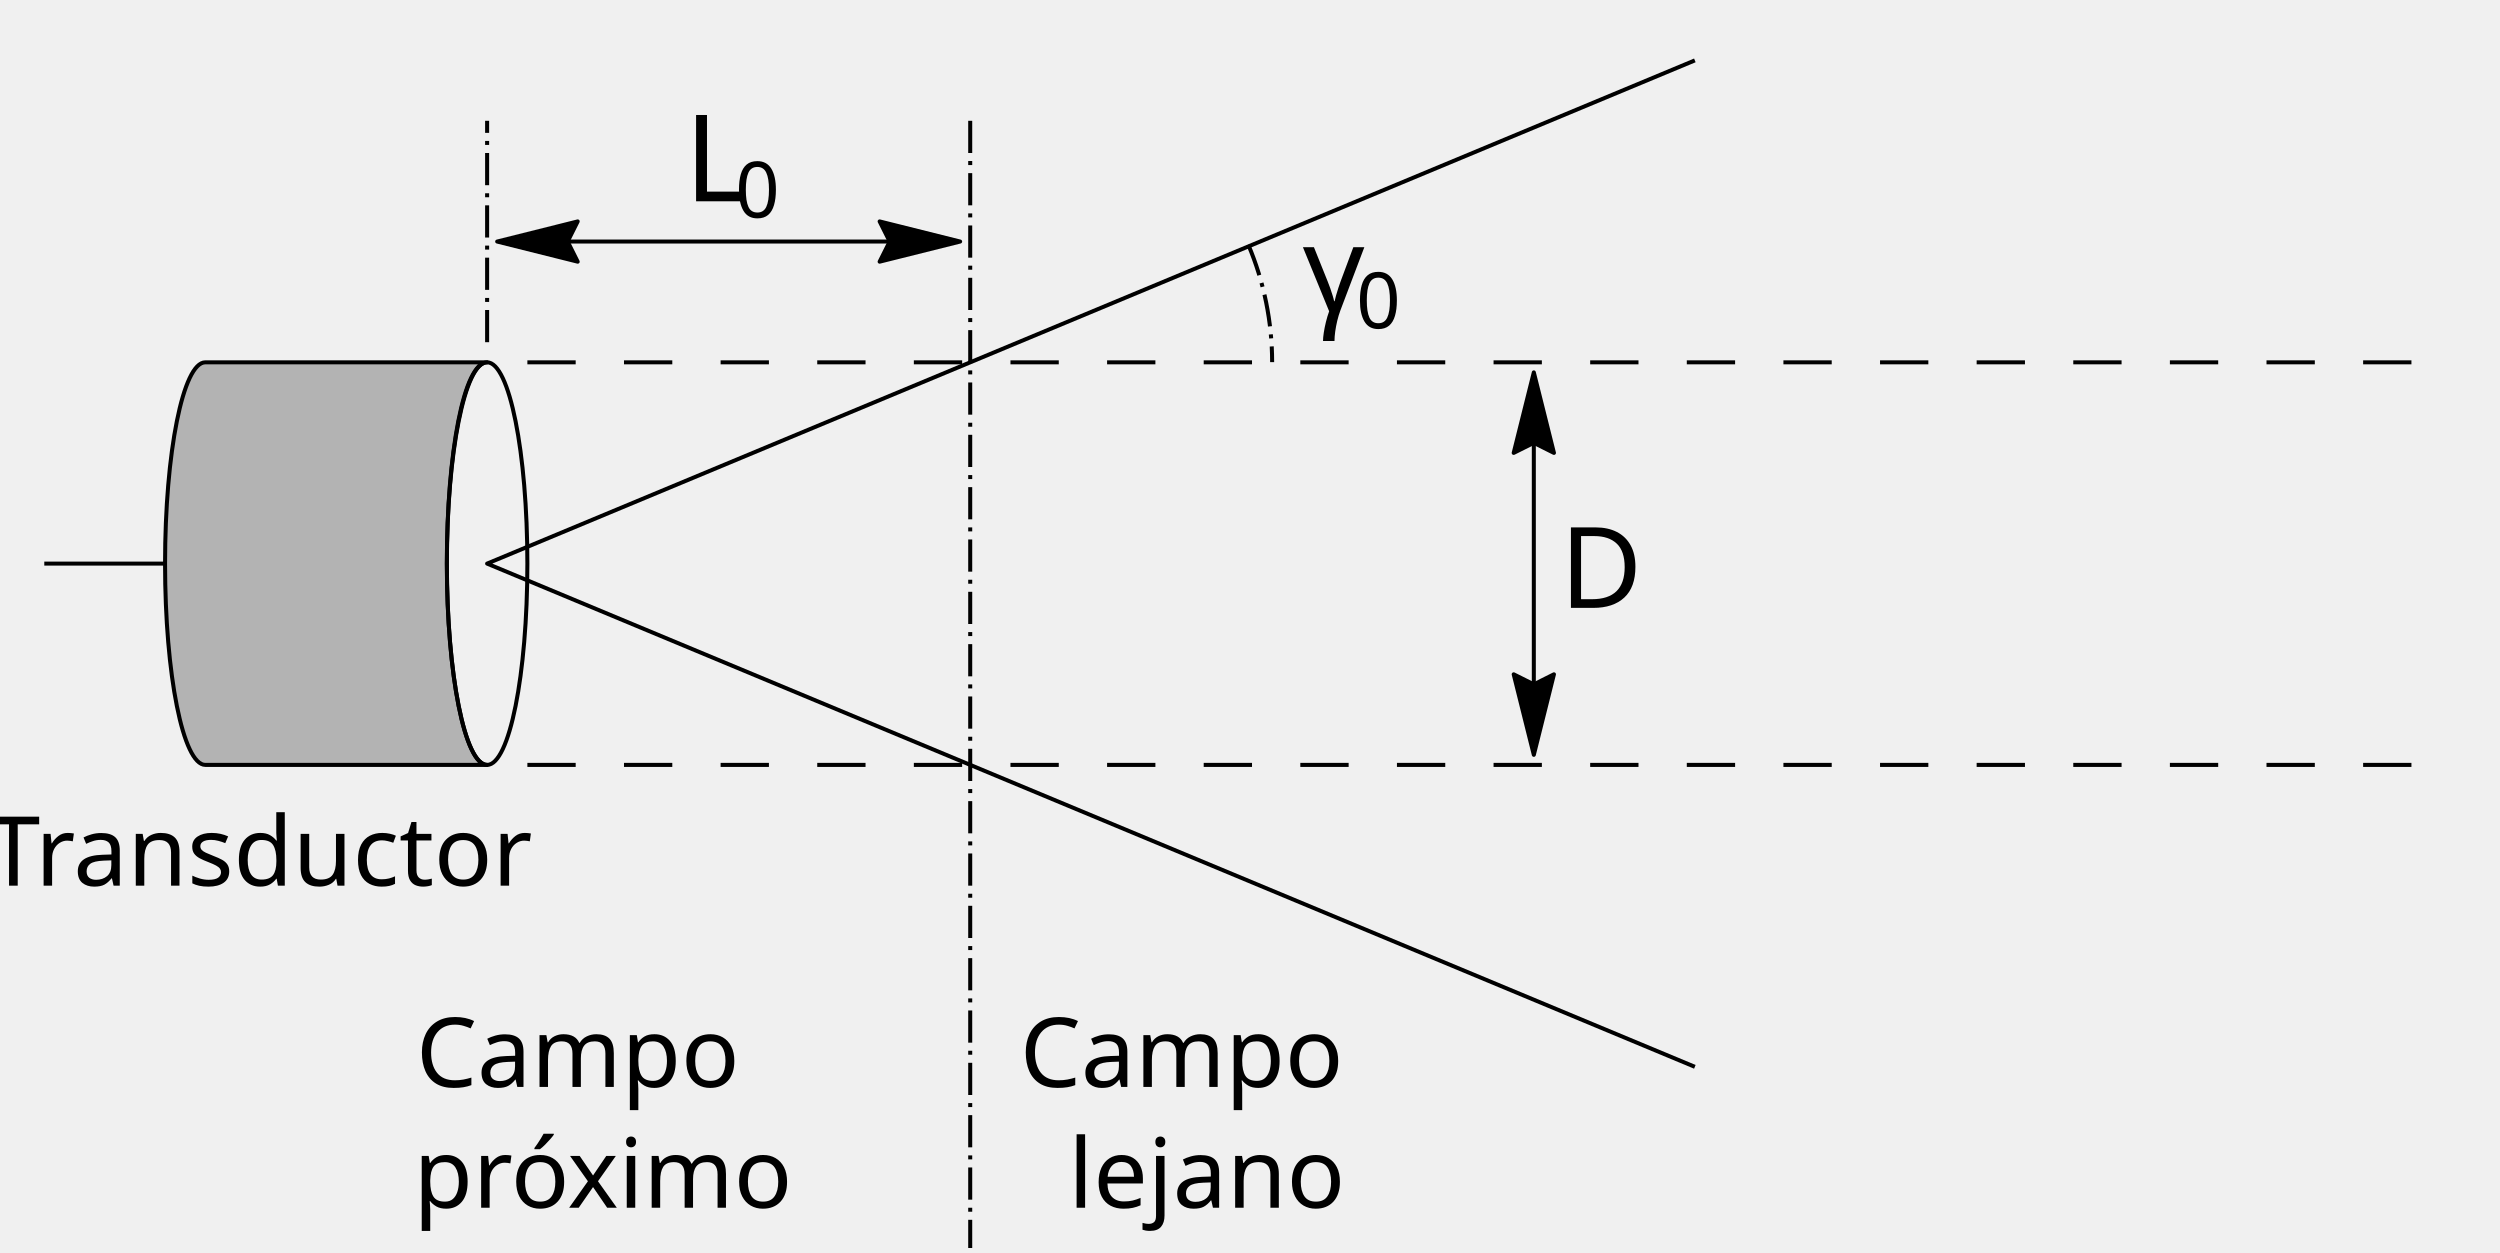
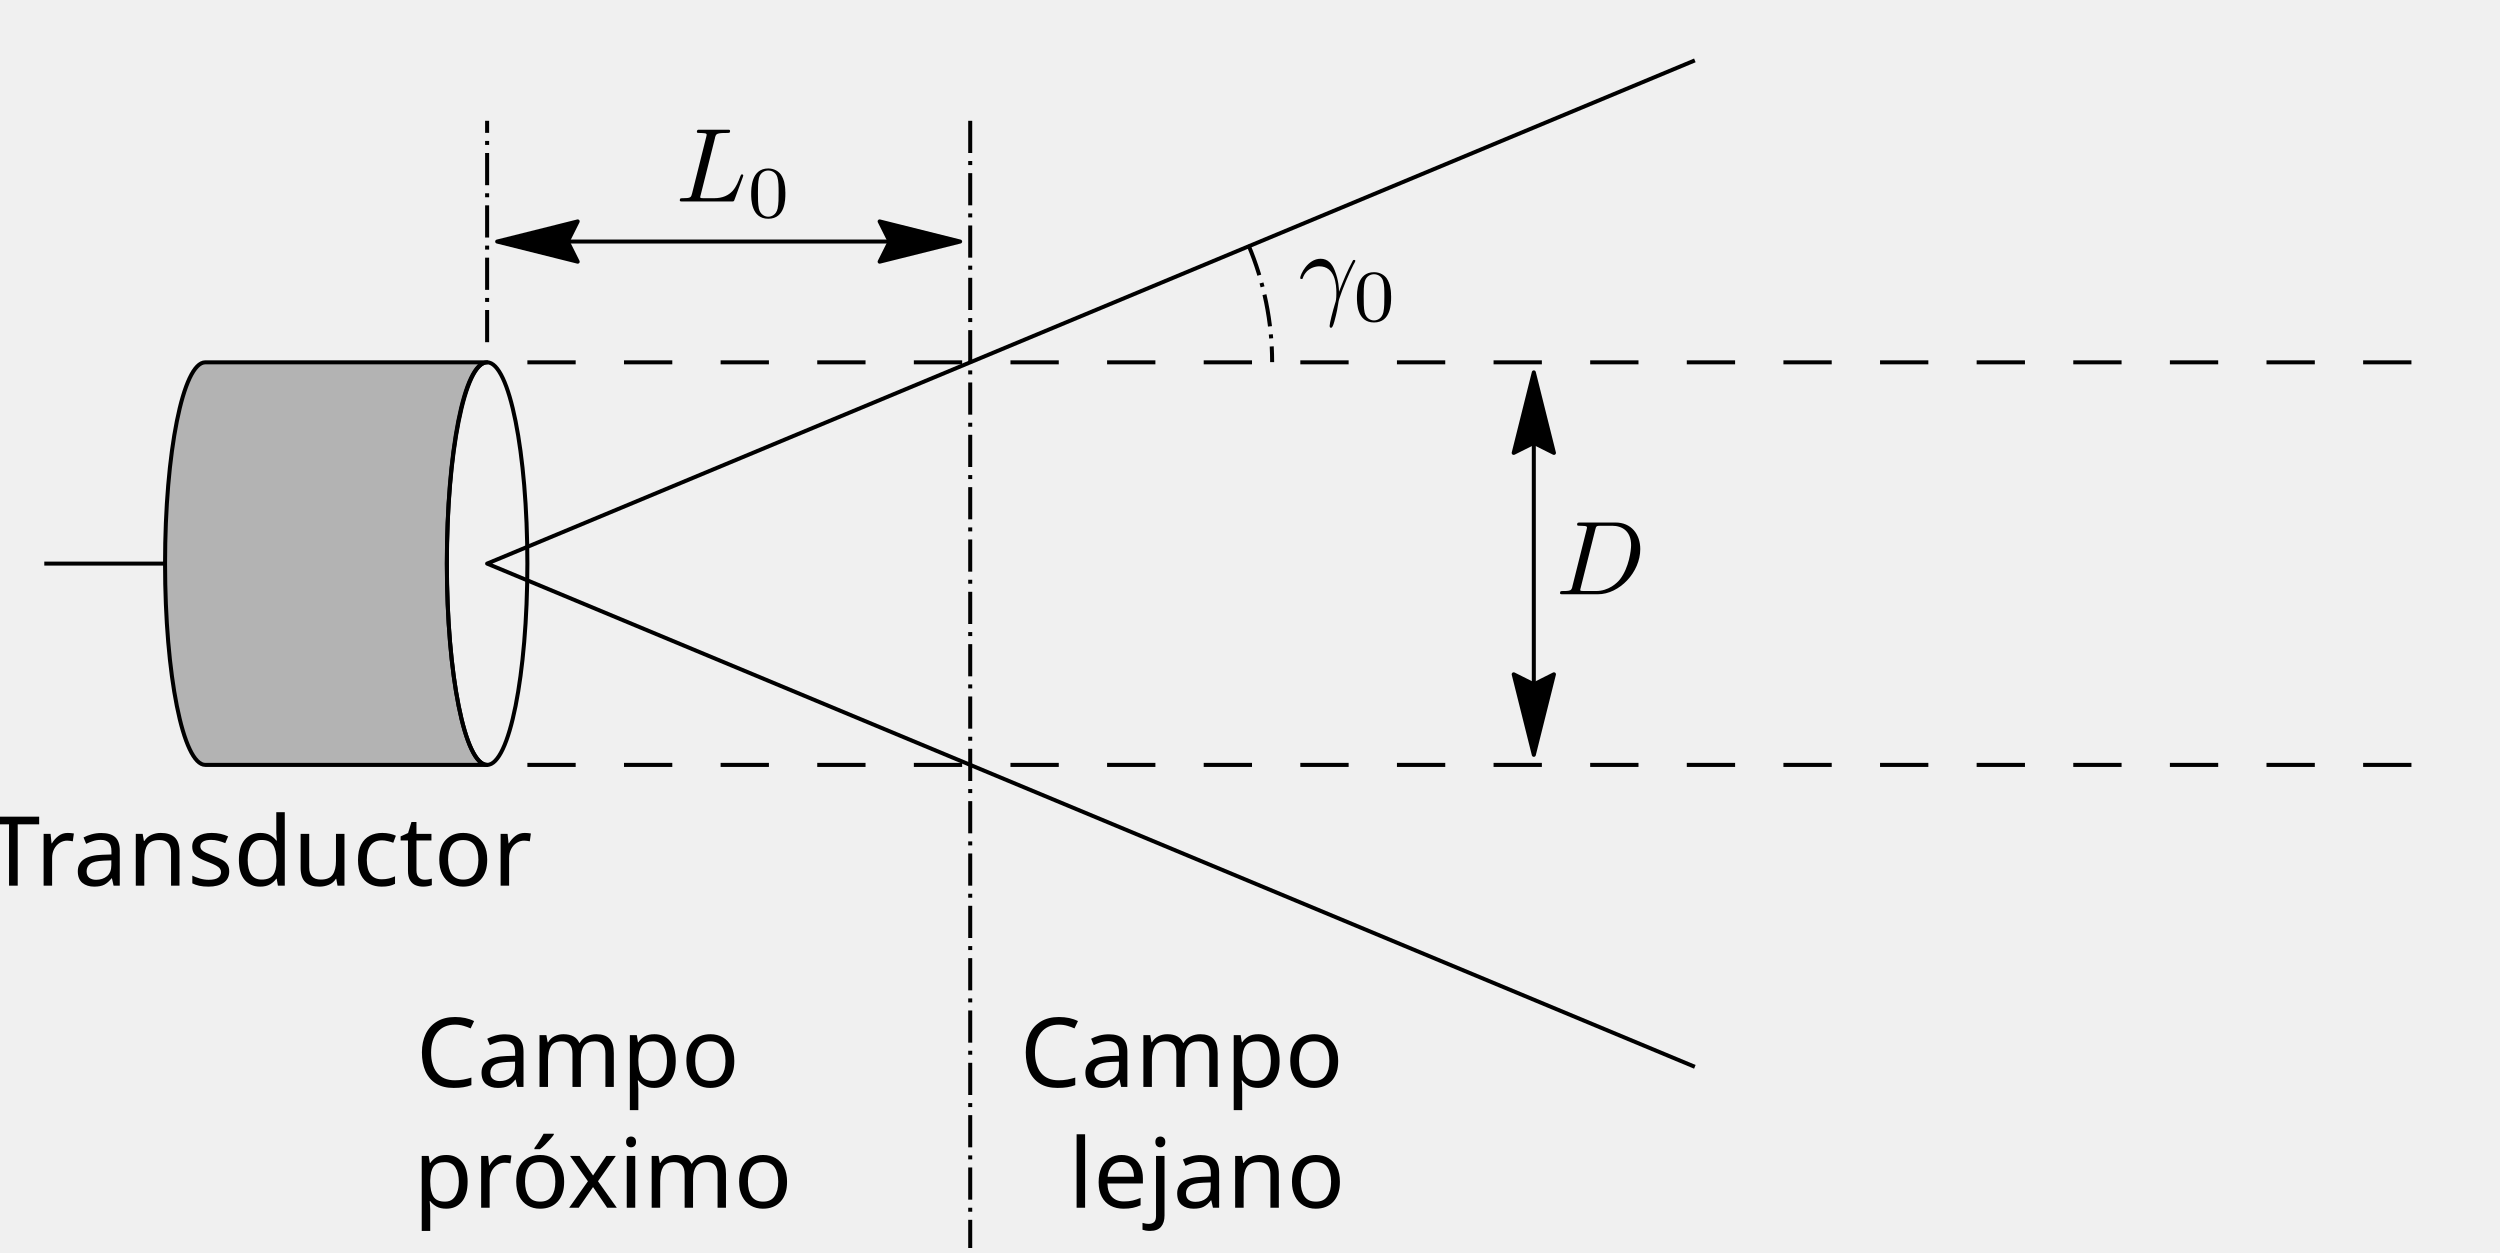
<svg xmlns="http://www.w3.org/2000/svg" width="1242" height="622" id="svg2" version="1.1">
  <defs id="defs4">
-     </defs>
+     <clipPath clipPathUnits="userSpaceOnUse" id="clipPath2888">
+       <rect style="fill:none;stroke:#000000;stroke-width:0.002;stroke-linecap:butt;stroke-linejoin:round;stroke-miterlimit:4;stroke-opacity:1;stroke-dasharray:none;stroke-dashoffset:7.6" id="rect2890" width="0.188" height="1.167" x="-0.004" y="-0.006" />
+     </clipPath>
+     <clipPath clipPathUnits="userSpaceOnUse" id="clipPath2946">
+       <rect style="fill:none;stroke:#000000;stroke-width:0.005;stroke-linecap:butt;stroke-linejoin:round;stroke-miterlimit:4;stroke-opacity:1;stroke-dasharray:none;stroke-dashoffset:7.6" id="rect2948" width="0.182" height="0.156" x="-0.003" y="-0.006" />
+     </clipPath>
+     <clipPath clipPathUnits="userSpaceOnUse" id="clipPath2950">
+       <rect style="fill:none;stroke:#000000;stroke-width:0.005;stroke-linecap:butt;stroke-linejoin:round;stroke-miterlimit:4;stroke-opacity:1;stroke-dasharray:none;stroke-dashoffset:7.6" id="rect2952" width="0.159" height="0.123" x="0.006" y="0.557" />
+     </clipPath>
+     <clipPath clipPathUnits="userSpaceOnUse" id="clipPath2954">
+       <rect style="fill:none;stroke:#000000;stroke-width:0.005;stroke-linecap:butt;stroke-linejoin:round;stroke-miterlimit:4;stroke-opacity:1;stroke-dasharray:none;stroke-dashoffset:7.6" id="rect2956" width="0.142" height="0.126" x="0.02" y="1.035" />
+     </clipPath>
+   </defs>
  <g id="layer2" style="display:none" transform="translate(-38,-85)">
    <path transform="translate(0,-307.3622)" style="fill:#ffffff;fill-opacity:1;stroke:#000000;stroke-width:2;stroke-linecap:butt;stroke-linejoin:miter;stroke-miterlimit:4;stroke-opacity:1;stroke-dashoffset:0;display:inline" d="m 140,572.362 c 11.046,0 20,44.772 20,100 0,55.228 -8.954,100 -20,100" id="path2837" />
  </g>
  <g id="layer1" transform="translate(-38,-392.3622)" style="display:inline">
+     <g style="fill:#000000" clip-path="url(#clipPath2954)" transform="matrix(301.7972,0,0,301.7972,805.6253,338.6281)" id="g2908">
+       <rect id="rect2910" x="-3.903" y="-1.047" width="1" height="1" style="fill:#000000;stroke:none" />
+       <g id="g2912" transform="matrix(0.0017361,0,0,-0.0017361,-3.933829,0.1406988)" xml:space="preserve" stroke-miterlimit="10.433" font-style="normal" font-variant="normal" font-weight="normal" font-stretch="normal" font-size-adjust="none" letter-spacing="normal" word-spacing="normal" style="font-style:normal;font-variant:normal;font-weight:normal;font-stretch:normal;letter-spacing:normal;word-spacing:normal;text-anchor:start;fill:#000000;stroke:#000000;stroke-linecap:butt;stroke-linejoin:miter;stroke-miterlimit:10.433;stroke-opacity:1;stroke-dasharray:none;stroke-dashoffset:0">
+         <path d="m 2299.3,73.273 0,0.329 0.1,0.315 0.1,0.3 0.1,0.287 0.1,0.273 0.1,0.26 0.1,0.247 0.1,0.234 0.1,0.222 0.1,0.209 0.2,0.197 0.1,0.185 0.2,0.174 0.2,0.163 0.2,0.151 0.3,0.141 0.2,0.13 0.3,0.12 0.4,0.11 0.3,0.101 0.2,0.046 0.2,0.044 0.2,0.042 0.2,0.04 0.2,0.037 0.3,0.036 0.2,0.033 0.2,0.03 0.3,0.029 0.3,0.027 0.3,0.024 0.2,0.023 0.3,0.021 0.4,0.018 0.3,0.017 0.3,0.015 0.4,0.013 0.3,0.011 0.4,0.009 0.4,0.008 0.4,0.006 0.4,0.004 0.4,0.002 0.4,10e-4 c 3,0 3.8,0 3.8,1.891 0,1.195 -1.1,1.195 -1.6,1.195 h -28 c -0.7,0 -1.9,0 -1.9,-1.992 0,-1.094 0.9,-1.094 2.8,-1.094 0.2,0 2.1,0 3.8,-0.199 1.8,-0.199 2.7,-0.301 2.7,-1.594 0,-0.398 -0.1,-0.699 -0.4,-1.894 l -13.4,-53.5 c -1,-3.883 -1.2,-4.68 -9,-4.68 -1.7,0 -2.7,0 -2.7,-1.992 0,-1.098 0.9,-1.098 2.7,-1.098 h 46.1 c 2.4,0 2.5,0 3.1,1.695 l 7.9,21.516 c 0.4,1.098 0.4,1.297 0.4,1.398 0,0.399 -0.3,1.094 -1.2,1.094 -0.9,0 -1,-0.496 -1.7,-2.09 -3.4,-9.168 -7.8,-20.523 -25,-20.523 h -9.4 c -1.4,0 -1.6,0 -2.2,0.098 -1,0.101 -1.3,0.199 -1.3,0.996 0,0.3 0,0.5 0.5,2.293 z" id="path2914" style="fill:#000000;stroke-width:0" />
+         <path d="m 2366,20.246 0,1.414 -0.1,1.365 0,1.318 -0.1,1.275 -0.1,1.233 -0.2,1.194 -0.2,1.157 -0.2,1.121 -0.2,1.089 -0.3,1.059 -0.4,1.03 -0.3,1.004 -0.5,0.981 -0.4,0.959 -0.6,0.94 -0.2,0.464 -0.3,0.46 c -2.2,3.207 -6.5,5.996 -12.1,5.996 v -1.953 c 3.8,0 7.4,-2.301 8.6,-6.344 1.2,-3.766 1.2,-8.789 1.2,-14.856 0,-5.16 0,-10.32 -0.9,-14.714 -1.4,-6.344 -6.1,-7.879 -8.9,-7.879 h 0 c -3.2,0 -7.5,1.883 -8.9,7.602 -0.9,4.113 -0.9,9.832 -0.9,14.992 0,5.09 0,10.391 1,14.227 1.5,5.512 5.9,6.973 8.8,6.973 v 1.953 c -16.2,0 -16.2,-19.035 -16.2,-24.059 0,-5.019 0,-23.64 16.2,-23.64 16.2,0 16.2,18.622 16.2,23.64 z" id="path2916" style="fill:#000000;stroke-width:0" />
+         <path d="m 2274.1,-260.7 0.2,0.53 0.2,0.52 0.2,0.49 0.2,0.48 0.2,0.47 0.3,0.45 0.2,0.43 0.2,0.42 0.3,0.41 0.3,0.39 0.2,0.37 0.3,0.37 0.6,0.68 0.5,0.63 0.6,0.59 0.7,0.53 0.6,0.49 0.6,0.45 0.7,0.4 0.6,0.36 0.6,0.33 0.7,0.29 0.6,0.26 0.6,0.22 0.6,0.2 0.6,0.17 0.5,0.14 0.6,0.12 0.5,0.1 0.4,0.08 0.5,0.06 0.4,0.05 0.4,0.03 0.3,0.03 0.3,0.01 0.2,0.01 0.2,0 0.1,0 c 15.1,0 16.2,-17.43 16.2,-25.31 0,-6.07 -0.5,-7.76 -1.2,-9.76 -2.2,-7.27 -5.2,-18.83 -5.2,-21.41 0,-1.1 0.5,-1.8 1.3,-1.8 1.3,0 2.1,2.19 3.2,5.98 2.3,8.37 3.3,14.05 3.7,17.14 0.2,1.29 0.4,2.59 0.8,3.88 3.1,9.86 9.5,24.71 13.5,32.58 0.7,1.19 1.9,3.38 1.9,3.78 0,1 -1,1 -1.2,1 -0.3,0 -0.9,0 -1.2,-0.7 -5.2,-9.46 -9.2,-19.43 -13.1,-29.49 -0.1,3.09 -0.2,10.66 -4.1,20.32 -2.4,6.08 -6.4,10.97 -13.3,10.97 -12.4,0 -19.4,-15.15 -19.4,-18.24 0,-0.99 0.9,-0.99 1.9,-0.99 z" id="path2918" style="fill:#000000;stroke-width:0" />
+         <path d="m 2358,-278.75 0,1.41 -0.1,1.36 0,1.32 -0.1,1.28 -0.1,1.23 -0.2,1.2 -0.2,1.15 -0.2,1.12 -0.2,1.09 -0.3,1.06 -0.4,1.03 -0.3,1.01 -0.5,0.98 -0.4,0.96 -0.6,0.94 -0.2,0.46 -0.3,0.46 c -2.2,3.21 -6.5,5.99 -12.1,5.99 v -1.95 c 3.8,0 7.4,-2.3 8.6,-6.34 1.2,-3.77 1.2,-8.79 1.2,-14.86 0,-5.16 0,-10.32 -0.9,-14.71 -1.4,-6.35 -6.1,-7.88 -8.9,-7.88 h 0 c -3.2,0 -7.5,1.88 -8.9,7.6 -0.9,4.11 -0.9,9.83 -0.9,14.99 0,5.09 0,10.39 1,14.23 1.5,5.51 5.9,6.97 8.8,6.97 v 1.95 c -16.2,0 -16.2,-19.03 -16.2,-24.05 0,-5.02 0,-23.64 16.2,-23.64 16.2,0 16.2,18.62 16.2,23.64 z" id="path2920" style="fill:#000000;stroke-width:0" />
+         <path d="m 2291.8,-577.23 -0.1,-0.36 0,-0.33 -0.1,-0.32 -0.1,-0.31 -0.1,-0.28 -0.1,-0.27 -0.1,-0.26 -0.1,-0.24 -0.1,-0.22 -0.1,-0.22 -0.2,-0.19 -0.1,-0.19 -0.2,-0.17 -0.1,-0.16 -0.2,-0.14 -0.2,-0.14 -0.2,-0.12 -0.3,-0.11 -0.3,-0.1 -0.3,-0.09 -0.3,-0.08 -0.2,-0.04 -0.1,-0.04 -0.2,-0.03 -0.2,-0.03 -0.2,-0.03 -0.2,-0.02 -0.3,-0.03 -0.2,-0.02 -0.2,-0.02 -0.3,-0.02 -0.2,-0.02 -0.3,-0.01 -0.2,-0.02 -0.3,-0.01 -0.3,-0.01 -0.3,-0.01 -0.3,0 -0.3,-0.01 -0.4,0 -0.3,-0.01 -0.4,0 -0.3,0 c -1.7,0 -2.8,0 -2.8,-1.89 0,-1.2 0.9,-1.2 2.8,-1.2 h 33 l -1.8,3.09 h -11.3 c -1.4,0 -1.6,0 -2.2,0.1 -1,0.1 -1.3,0.2 -1.3,0.99 0,0.3 0,0.5 0.5,2.3 l 13.7,54.69 c 0.9,3.49 1.1,3.79 5.3,3.79 h 10.7 c 9.8,0 18,-5.28 18,-18.44 0,-4.87 -2,-21.22 -10.4,-32.17 -2.9,-3.69 -10.8,-11.26 -23,-11.26 l 1.8,-3.09 c 20.7,0 40.3,21.02 40.3,42.84 0,14.05 -8.5,25.2 -23.4,25.2 h -33.5 c -1.9,0 -3,0 -3,-1.89 0,-1.19 0.9,-1.19 2.9,-1.19 1.3,0 3.1,-0.11 4.3,-0.2 1.6,-0.2 2.2,-0.5 2.2,-1.6 0,-0.39 -0.1,-0.69 -0.4,-1.89 z" id="path2922" style="fill:#000000;stroke-width:0" />
+       </g>
+     </g>
+     <g id="g2924" transform="matrix(301.7972,0,0,301.7972,375.7183,456.8034)" clip-path="url(#clipPath2946)" style="fill:#000000">
+       <rect style="fill:#000000;stroke:none" height="1" width="1" y="-1.047" x="-3.903" id="rect2926" />
+       <g style="font-style:normal;font-variant:normal;font-weight:normal;font-stretch:normal;letter-spacing:normal;word-spacing:normal;text-anchor:start;fill:#000000;stroke:#000000;stroke-linecap:butt;stroke-linejoin:miter;stroke-miterlimit:10.433;stroke-opacity:1;stroke-dasharray:none;stroke-dashoffset:0" word-spacing="normal" letter-spacing="normal" font-size-adjust="none" font-stretch="normal" font-weight="normal" font-variant="normal" font-style="normal" stroke-miterlimit="10.433" xml:space="preserve" transform="matrix(0.0017361,0,0,-0.0017361,-3.933829,0.1406988)" id="g2928">
+         <path style="fill:#000000;stroke-width:0" id="path2930" d="m 2299.3,73.273 0,0.329 0.1,0.315 0.1,0.3 0.1,0.287 0.1,0.273 0.1,0.26 0.1,0.247 0.1,0.234 0.1,0.222 0.1,0.209 0.2,0.197 0.1,0.185 0.2,0.174 0.2,0.163 0.2,0.151 0.3,0.141 0.2,0.13 0.3,0.12 0.4,0.11 0.3,0.101 0.2,0.046 0.2,0.044 0.2,0.042 0.2,0.04 0.2,0.037 0.3,0.036 0.2,0.033 0.2,0.03 0.3,0.029 0.3,0.027 0.3,0.024 0.2,0.023 0.3,0.021 0.4,0.018 0.3,0.017 0.3,0.015 0.4,0.013 0.3,0.011 0.4,0.009 0.4,0.008 0.4,0.006 0.4,0.004 0.4,0.002 0.4,10e-4 c 3,0 3.8,0 3.8,1.891 0,1.195 -1.1,1.195 -1.6,1.195 h -28 c -0.7,0 -1.9,0 -1.9,-1.992 0,-1.094 0.9,-1.094 2.8,-1.094 0.2,0 2.1,0 3.8,-0.199 1.8,-0.199 2.7,-0.301 2.7,-1.594 0,-0.398 -0.1,-0.699 -0.4,-1.894 l -13.4,-53.5 c -1,-3.883 -1.2,-4.68 -9,-4.68 -1.7,0 -2.7,0 -2.7,-1.992 0,-1.098 0.9,-1.098 2.7,-1.098 h 46.1 c 2.4,0 2.5,0 3.1,1.695 l 7.9,21.516 c 0.4,1.098 0.4,1.297 0.4,1.398 0,0.399 -0.3,1.094 -1.2,1.094 -0.9,0 -1,-0.496 -1.7,-2.09 -3.4,-9.168 -7.8,-20.523 -25,-20.523 h -9.4 c -1.4,0 -1.6,0 -2.2,0.098 -1,0.101 -1.3,0.199 -1.3,0.996 0,0.3 0,0.5 0.5,2.293 z" />
+         <path style="fill:#000000;stroke-width:0" id="path2932" d="m 2366,20.246 0,1.414 -0.1,1.365 0,1.318 -0.1,1.275 -0.1,1.233 -0.2,1.194 -0.2,1.157 -0.2,1.121 -0.2,1.089 -0.3,1.059 -0.4,1.03 -0.3,1.004 -0.5,0.981 -0.4,0.959 -0.6,0.94 -0.2,0.464 -0.3,0.46 c -2.2,3.207 -6.5,5.996 -12.1,5.996 v -1.953 c 3.8,0 7.4,-2.301 8.6,-6.344 1.2,-3.766 1.2,-8.789 1.2,-14.856 0,-5.16 0,-10.32 -0.9,-14.714 -1.4,-6.344 -6.1,-7.879 -8.9,-7.879 h 0 c -3.2,0 -7.5,1.883 -8.9,7.602 -0.9,4.113 -0.9,9.832 -0.9,14.992 0,5.09 0,10.391 1,14.227 1.5,5.512 5.9,6.973 8.8,6.973 v 1.953 c -16.2,0 -16.2,-19.035 -16.2,-24.059 0,-5.019 0,-23.64 16.2,-23.64 16.2,0 16.2,18.622 16.2,23.64 z" />
+         <path style="fill:#000000;stroke-width:0" id="path2934" d="m 2274.1,-260.7 0.2,0.53 0.2,0.52 0.2,0.49 0.2,0.48 0.2,0.47 0.3,0.45 0.2,0.43 0.2,0.42 0.3,0.41 0.3,0.39 0.2,0.37 0.3,0.37 0.6,0.68 0.5,0.63 0.6,0.59 0.7,0.53 0.6,0.49 0.6,0.45 0.7,0.4 0.6,0.36 0.6,0.33 0.7,0.29 0.6,0.26 0.6,0.22 0.6,0.2 0.6,0.17 0.5,0.14 0.6,0.12 0.5,0.1 0.4,0.08 0.5,0.06 0.4,0.05 0.4,0.03 0.3,0.03 0.3,0.01 0.2,0.01 0.2,0 0.1,0 c 15.1,0 16.2,-17.43 16.2,-25.31 0,-6.07 -0.5,-7.76 -1.2,-9.76 -2.2,-7.27 -5.2,-18.83 -5.2,-21.41 0,-1.1 0.5,-1.8 1.3,-1.8 1.3,0 2.1,2.19 3.2,5.98 2.3,8.37 3.3,14.05 3.7,17.14 0.2,1.29 0.4,2.59 0.8,3.88 3.1,9.86 9.5,24.71 13.5,32.58 0.7,1.19 1.9,3.38 1.9,3.78 0,1 -1,1 -1.2,1 -0.3,0 -0.9,0 -1.2,-0.7 -5.2,-9.46 -9.2,-19.43 -13.1,-29.49 -0.1,3.09 -0.2,10.66 -4.1,20.32 -2.4,6.08 -6.4,10.97 -13.3,10.97 -12.4,0 -19.4,-15.15 -19.4,-18.24 0,-0.99 0.9,-0.99 1.9,-0.99 z" />
+         <path style="fill:#000000;stroke-width:0" id="path2936" d="m 2358,-278.75 0,1.41 -0.1,1.36 0,1.32 -0.1,1.28 -0.1,1.23 -0.2,1.2 -0.2,1.15 -0.2,1.12 -0.2,1.09 -0.3,1.06 -0.4,1.03 -0.3,1.01 -0.5,0.98 -0.4,0.96 -0.6,0.94 -0.2,0.46 -0.3,0.46 c -2.2,3.21 -6.5,5.99 -12.1,5.99 v -1.95 c 3.8,0 7.4,-2.3 8.6,-6.34 1.2,-3.77 1.2,-8.79 1.2,-14.86 0,-5.16 0,-10.32 -0.9,-14.71 -1.4,-6.35 -6.1,-7.88 -8.9,-7.88 h 0 c -3.2,0 -7.5,1.88 -8.9,7.6 -0.9,4.11 -0.9,9.83 -0.9,14.99 0,5.09 0,10.39 1,14.23 1.5,5.51 5.9,6.97 8.8,6.97 v 1.95 c -16.2,0 -16.2,-19.03 -16.2,-24.05 0,-5.02 0,-23.64 16.2,-23.64 16.2,0 16.2,18.62 16.2,23.64 z" />
+         <path style="fill:#000000;stroke-width:0" id="path2938" d="m 2291.8,-577.23 -0.1,-0.36 0,-0.33 -0.1,-0.32 -0.1,-0.31 -0.1,-0.28 -0.1,-0.27 -0.1,-0.26 -0.1,-0.24 -0.1,-0.22 -0.1,-0.22 -0.2,-0.19 -0.1,-0.19 -0.2,-0.17 -0.1,-0.16 -0.2,-0.14 -0.2,-0.14 -0.2,-0.12 -0.3,-0.11 -0.3,-0.1 -0.3,-0.09 -0.3,-0.08 -0.2,-0.04 -0.1,-0.04 -0.2,-0.03 -0.2,-0.03 -0.2,-0.03 -0.2,-0.02 -0.3,-0.03 -0.2,-0.02 -0.2,-0.02 -0.3,-0.02 -0.2,-0.02 -0.3,-0.01 -0.2,-0.02 -0.3,-0.01 -0.3,-0.01 -0.3,-0.01 -0.3,0 -0.3,-0.01 -0.4,0 -0.3,-0.01 -0.4,0 -0.3,0 c -1.7,0 -2.8,0 -2.8,-1.89 0,-1.2 0.9,-1.2 2.8,-1.2 h 33 l -1.8,3.09 h -11.3 c -1.4,0 -1.6,0 -2.2,0.1 -1,0.1 -1.3,0.2 -1.3,0.99 0,0.3 0,0.5 0.5,2.3 l 13.7,54.69 c 0.9,3.49 1.1,3.79 5.3,3.79 h 10.7 c 9.8,0 18,-5.28 18,-18.44 0,-4.87 -2,-21.22 -10.4,-32.17 -2.9,-3.69 -10.8,-11.26 -23,-11.26 l 1.8,-3.09 c 20.7,0 40.3,21.02 40.3,42.84 0,14.05 -8.5,25.2 -23.4,25.2 h -33.5 c -1.9,0 -3,0 -3,-1.89 0,-1.19 0.9,-1.19 2.9,-1.19 1.3,0 3.1,-0.11 4.3,-0.2 1.6,-0.2 2.2,-0.5 2.2,-1.6 0,-0.39 -0.1,-0.69 -0.4,-1.89 z" />
+       </g>
+     </g>
    <path style="fill:none;stroke:#000000;stroke-width:2;stroke-linecap:butt;stroke-linejoin:round;stroke-miterlimit:4;stroke-opacity:1;stroke-dasharray:none;stroke-dashoffset:0" d="m 140,365 -80,0" id="path3656" transform="translate(0,307.3622)" />
    <path id="path2876" transform="translate(0,307.3622)" style="fill:#b3b3b3;fill-opacity:1;stroke:#000000;stroke-width:2;stroke-linecap:butt;stroke-linejoin:round;stroke-miterlimit:4;stroke-opacity:1;stroke-dasharray:none;stroke-dashoffset:0" d="m 280,465 -140,0 c -11.046,0 -20,-44.772 -20,-100 0,-55.228 8.954,-100 20,-100 l 140,0 c -11.546,0 -20,44.772 -20,100 0,55.228 8.954,100 20,100 z" />
    <path style="fill:none;stroke:#000000;stroke-width:2;stroke-linecap:butt;stroke-linejoin:round;stroke-miterlimit:4;stroke-opacity:1;stroke-dasharray:none;stroke-dashoffset:0" d="M 880,115 280,365 880,615" id="path3658" transform="translate(0,307.3622)" />
    <path style="fill:none;stroke:#000000;stroke-width:2;stroke-linecap:butt;stroke-linejoin:round;stroke-miterlimit:4;stroke-opacity:1;stroke-dasharray:24, 24;stroke-dashoffset:0" d="m 300,265 939,0" id="path3660" transform="translate(0,307.3622)" />
    <path style="fill:none;stroke:#000000;stroke-width:2;stroke-linecap:butt;stroke-linejoin:round;stroke-miterlimit:4;stroke-opacity:1;stroke-dasharray:24, 24;stroke-dashoffset:0" d="m 300,465 939,0" id="path3662" transform="translate(0,307.3622)" />
    <path style="fill:none;stroke:#000000;stroke-width:2;stroke-linecap:butt;stroke-linejoin:round;stroke-miterlimit:4;stroke-opacity:1;stroke-dasharray:16, 4, 2, 4;stroke-dashoffset:0" d="m 520,145 0,560" id="path3664" transform="translate(0,307.3622)" />
    <path style="fill:none;stroke:#000000;stroke-width:2;stroke-linecap:butt;stroke-linejoin:round;stroke-miterlimit:4;stroke-opacity:1;stroke-dasharray:16, 4, 2, 4;stroke-dashoffset:0" d="m 280,562.362 0,-110" id="path3666" />
    <path style="fill:none;stroke:#000000;stroke-width:2;stroke-linecap:butt;stroke-linejoin:round;stroke-miterlimit:4;stroke-opacity:1;stroke-dasharray:none;stroke-dashoffset:0" d="m 300,205 200,0" id="path3668" transform="translate(0,307.3622)" />
    <path style="fill:#000000;fill-opacity:1;stroke:#000000;stroke-width:2;stroke-linecap:butt;stroke-linejoin:round;stroke-miterlimit:4;stroke-opacity:1;stroke-dasharray:none;stroke-dashoffset:0;display:inline" d="m 515,512.362 -40,-10 5,10 -5,10 40,-10 z" id="path3674-7" />
    <path style="fill:#000000;fill-opacity:1;stroke:#000000;stroke-width:2;stroke-linecap:butt;stroke-linejoin:round;stroke-miterlimit:4;stroke-opacity:1;stroke-dasharray:none;stroke-dashoffset:0;display:inline" d="m 285,512.362 40,-10 -5,10 5,10 -40,-10 z" id="path3674-7-2" />
-     <g transform="matrix(1.25,0,0,-1.25,271.77,1399.537)" id="g3799">
-       <text id="text3801" transform="matrix(1,0,0,-1,84.984,725.74)">
-         <tspan id="tspan3803" y="0" x="0" style="font-size:48.024px;font-variant:normal;font-weight:normal;writing-mode:lr-tb;fill:#000000;fill-opacity:1;fill-rule:nonzero;stroke:none;font-family:Calibri;-inkscape-font-specification:Calibri">L</tspan>
-       </text>
-       <text id="text3805" transform="matrix(1,0,0,-1,105.17,719.26)">
-         <tspan id="tspan3807" y="0" x="0" style="font-size:30.96px;font-variant:normal;font-weight:normal;writing-mode:lr-tb;fill:#000000;fill-opacity:1;fill-rule:nonzero;stroke:none;font-family:Calibri;-inkscape-font-specification:Calibri">0</tspan>
-       </text>
-     </g>
-     <g transform="matrix(1.25,0,0,-1.25,578.77,1454.537)" id="g3825">
-       <text id="text3827" transform="matrix(1,0,0,-1,84.984,725.74)">
-         <tspan id="tspan3829" y="0" x="0" style="font-size:48.024px;font-variant:normal;font-weight:normal;writing-mode:lr-tb;fill:#000000;fill-opacity:1;fill-rule:nonzero;stroke:none;font-family:Calibri;-inkscape-font-specification:Calibri">γ</tspan>
-       </text>
-       <text id="text3831" transform="matrix(1,0,0,-1,106.37,719.26)">
-         <tspan id="tspan3833" y="0" x="0" style="font-size:30.96px;font-variant:normal;font-weight:normal;writing-mode:lr-tb;fill:#000000;fill-opacity:1;fill-rule:nonzero;stroke:none;font-family:Calibri;-inkscape-font-specification:Calibri">0</tspan>
-       </text>
-     </g>
    <path style="fill:none;stroke:#000000;stroke-width:2;stroke-linecap:butt;stroke-linejoin:round;stroke-miterlimit:4;stroke-opacity:1;stroke-dasharray:none;stroke-dashoffset:0" d="m 800,592.362 0,160" id="path3670" />
    <path style="fill:#000000;fill-opacity:1;stroke:#000000;stroke-width:2;stroke-linecap:butt;stroke-linejoin:round;stroke-miterlimit:4;stroke-opacity:1;stroke-dasharray:none;stroke-dashoffset:0;display:inline" d="m 800,577.362 10,40 -10,-5 -10,5 10,-40 z" id="path3674-7-5" />
    <path style="fill:#000000;fill-opacity:1;stroke:#000000;stroke-width:2;stroke-linecap:butt;stroke-linejoin:round;stroke-miterlimit:4;stroke-opacity:1;stroke-dasharray:none;stroke-dashoffset:0;display:inline" d="m 800,767.362 10,-40 -10,5 -10,-5 10,40 z" id="path3674-7-1" />
-     <text xml:space="preserve" style="font-size:56px;font-style:normal;font-variant:normal;font-weight:normal;font-stretch:normal;text-align:start;line-height:125%;writing-mode:lr-tb;text-anchor:start;fill:#000000;fill-opacity:1;stroke:none;font-family:Calibri;-inkscape-font-specification:Calibri" x="813" y="694.362" id="text3841">
-       <tspan id="tspan3843" x="813" y="694.362">D</tspan>
-     </text>
    <text xml:space="preserve" style="font-size:48px;font-style:normal;font-variant:normal;font-weight:normal;font-stretch:normal;text-align:center;line-height:125%;writing-mode:lr-tb;text-anchor:middle;fill:#000000;fill-opacity:1;stroke:none;font-family:Calibri;-inkscape-font-specification:Calibri" x="198.078" y="832.362" id="text3845">
      <tspan id="tspan3847" x="198.078" y="832.362">Transductor</tspan>
    </text>
    <text xml:space="preserve" style="font-size:48px;font-style:normal;font-variant:normal;font-weight:normal;font-stretch:normal;text-align:center;line-height:125%;writing-mode:lr-tb;text-anchor:middle;fill:#000000;fill-opacity:1;stroke:none;font-family:Calibri;-inkscape-font-specification:Calibri" x="368.719" y="932.362" id="text3849">
      <tspan id="tspan3851" x="368.719" y="932.362">Campo</tspan>
      <tspan x="368.719" y="992.362" id="tspan3853">próximo</tspan>
    </text>
    <text xml:space="preserve" style="font-size:48px;font-style:normal;font-variant:normal;font-weight:normal;font-stretch:normal;text-align:center;line-height:125%;writing-mode:lr-tb;text-anchor:middle;fill:#000000;fill-opacity:1;stroke:none;font-family:Calibri;-inkscape-font-specification:Calibri" x="668.719" y="932.362" id="text3855">
      <tspan id="tspan3857" x="668.719" y="932.362">Campo</tspan>
      <tspan x="668.719" y="992.362" id="tspan3859">lejano</tspan>
    </text>
    <path style="fill:none;stroke:#000000;stroke-width:2;stroke-linecap:butt;stroke-linejoin:round;stroke-miterlimit:4;stroke-opacity:1;stroke-dasharray:16, 4, 2, 4;stroke-dashoffset:0" id="path3866" d="m 658.195,206.673 c 7.778,18.429 11.792,38.227 11.805,58.23" transform="translate(0,307.3622)" />
-     <path style="fill:none;stroke:#000000;stroke-width:2;stroke-miterlimit:4;stroke-dasharray:none" id="path2877" d="m 262,280 a 20,100 0 1 1 -40,0 20,100 0 1 1 40,0 z" transform="translate(38,392.3622)" />
+     <path style="fill:none;stroke:#000000;stroke-width:2;stroke-miterlimit:4;stroke-dasharray:none" id="path2877" d="m 262,280 c 0,55.228 -8.954,100 -20,100 -11.046,0 -20,-44.772 -20,-100 0,-55.228 8.954,-100 20,-100 11.046,0 20,44.772 20,100 z" transform="translate(38,392.3622)" />
+     <g id="g2877" transform="matrix(301.7972,0,0,301.7972,680.8468,351.6722)" clip-path="url(#clipPath2950)" style="fill:#000000">
+       <rect style="fill:#000000;stroke:none" height="1" width="1" y="-1.047" x="-3.903" id="background" />
+       <g style="font-style:normal;font-variant:normal;font-weight:normal;font-stretch:normal;letter-spacing:normal;word-spacing:normal;text-anchor:start;fill:#000000;stroke:#000000;stroke-linecap:butt;stroke-linejoin:miter;stroke-miterlimit:10.433;stroke-opacity:1;stroke-dasharray:none;stroke-dashoffset:0" word-spacing="normal" letter-spacing="normal" font-size-adjust="none" font-stretch="normal" font-weight="normal" font-variant="normal" font-style="normal" stroke-miterlimit="10.433" xml:space="preserve" transform="matrix(0.0017361,0,0,-0.0017361,-3.933829,0.1406988)" id="content">
+         <path style="fill:#000000;stroke-width:0" id="path9" d="m 2299.3,73.273 0,0.329 0.1,0.315 0.1,0.3 0.1,0.287 0.1,0.273 0.1,0.26 0.1,0.247 0.1,0.234 0.1,0.222 0.1,0.209 0.2,0.197 0.1,0.185 0.2,0.174 0.2,0.163 0.2,0.151 0.3,0.141 0.2,0.13 0.3,0.12 0.4,0.11 0.3,0.101 0.2,0.046 0.2,0.044 0.2,0.042 0.2,0.04 0.2,0.037 0.3,0.036 0.2,0.033 0.2,0.03 0.3,0.029 0.3,0.027 0.3,0.024 0.2,0.023 0.3,0.021 0.4,0.018 0.3,0.017 0.3,0.015 0.4,0.013 0.3,0.011 0.4,0.009 0.4,0.008 0.4,0.006 0.4,0.004 0.4,0.002 0.4,10e-4 c 3,0 3.8,0 3.8,1.891 0,1.195 -1.1,1.195 -1.6,1.195 h -28 c -0.7,0 -1.9,0 -1.9,-1.992 0,-1.094 0.9,-1.094 2.8,-1.094 0.2,0 2.1,0 3.8,-0.199 1.8,-0.199 2.7,-0.301 2.7,-1.594 0,-0.398 -0.1,-0.699 -0.4,-1.894 l -13.4,-53.5 c -1,-3.883 -1.2,-4.68 -9,-4.68 -1.7,0 -2.7,0 -2.7,-1.992 0,-1.098 0.9,-1.098 2.7,-1.098 h 46.1 c 2.4,0 2.5,0 3.1,1.695 l 7.9,21.516 c 0.4,1.098 0.4,1.297 0.4,1.398 0,0.399 -0.3,1.094 -1.2,1.094 -0.9,0 -1,-0.496 -1.7,-2.09 -3.4,-9.168 -7.8,-20.523 -25,-20.523 h -9.4 c -1.4,0 -1.6,0 -2.2,0.098 -1,0.101 -1.3,0.199 -1.3,0.996 0,0.3 0,0.5 0.5,2.293 z" />
+         <path style="fill:#000000;stroke-width:0" id="path11" d="m 2366,20.246 0,1.414 -0.1,1.365 0,1.318 -0.1,1.275 -0.1,1.233 -0.2,1.194 -0.2,1.157 -0.2,1.121 -0.2,1.089 -0.3,1.059 -0.4,1.03 -0.3,1.004 -0.5,0.981 -0.4,0.959 -0.6,0.94 -0.2,0.464 -0.3,0.46 c -2.2,3.207 -6.5,5.996 -12.1,5.996 v -1.953 c 3.8,0 7.4,-2.301 8.6,-6.344 1.2,-3.766 1.2,-8.789 1.2,-14.856 0,-5.16 0,-10.32 -0.9,-14.714 -1.4,-6.344 -6.1,-7.879 -8.9,-7.879 h 0 c -3.2,0 -7.5,1.883 -8.9,7.602 -0.9,4.113 -0.9,9.832 -0.9,14.992 0,5.09 0,10.391 1,14.227 1.5,5.512 5.9,6.973 8.8,6.973 v 1.953 c -16.2,0 -16.2,-19.035 -16.2,-24.059 0,-5.019 0,-23.64 16.2,-23.64 16.2,0 16.2,18.622 16.2,23.64 z" />
+         <path style="fill:#000000;stroke-width:0" id="path13" d="m 2274.1,-260.7 0.2,0.53 0.2,0.52 0.2,0.49 0.2,0.48 0.2,0.47 0.3,0.45 0.2,0.43 0.2,0.42 0.3,0.41 0.3,0.39 0.2,0.37 0.3,0.37 0.6,0.68 0.5,0.63 0.6,0.59 0.7,0.53 0.6,0.49 0.6,0.45 0.7,0.4 0.6,0.36 0.6,0.33 0.7,0.29 0.6,0.26 0.6,0.22 0.6,0.2 0.6,0.17 0.5,0.14 0.6,0.12 0.5,0.1 0.4,0.08 0.5,0.06 0.4,0.05 0.4,0.03 0.3,0.03 0.3,0.01 0.2,0.01 0.2,0 0.1,0 c 15.1,0 16.2,-17.43 16.2,-25.31 0,-6.07 -0.5,-7.76 -1.2,-9.76 -2.2,-7.27 -5.2,-18.83 -5.2,-21.41 0,-1.1 0.5,-1.8 1.3,-1.8 1.3,0 2.1,2.19 3.2,5.98 2.3,8.37 3.3,14.05 3.7,17.14 0.2,1.29 0.4,2.59 0.8,3.88 3.1,9.86 9.5,24.71 13.5,32.58 0.7,1.19 1.9,3.38 1.9,3.78 0,1 -1,1 -1.2,1 -0.3,0 -0.9,0 -1.2,-0.7 -5.2,-9.46 -9.2,-19.43 -13.1,-29.49 -0.1,3.09 -0.2,10.66 -4.1,20.32 -2.4,6.08 -6.4,10.97 -13.3,10.97 -12.4,0 -19.4,-15.15 -19.4,-18.24 0,-0.99 0.9,-0.99 1.9,-0.99 z" />
+         <path style="fill:#000000;stroke-width:0" id="path15" d="m 2358,-278.75 0,1.41 -0.1,1.36 0,1.32 -0.1,1.28 -0.1,1.23 -0.2,1.2 -0.2,1.15 -0.2,1.12 -0.2,1.09 -0.3,1.06 -0.4,1.03 -0.3,1.01 -0.5,0.98 -0.4,0.96 -0.6,0.94 -0.2,0.46 -0.3,0.46 c -2.2,3.21 -6.5,5.99 -12.1,5.99 v -1.95 c 3.8,0 7.4,-2.3 8.6,-6.34 1.2,-3.77 1.2,-8.79 1.2,-14.86 0,-5.16 0,-10.32 -0.9,-14.71 -1.4,-6.35 -6.1,-7.88 -8.9,-7.88 h 0 c -3.2,0 -7.5,1.88 -8.9,7.6 -0.9,4.11 -0.9,9.83 -0.9,14.99 0,5.09 0,10.39 1,14.23 1.5,5.51 5.9,6.97 8.8,6.97 v 1.95 c -16.2,0 -16.2,-19.03 -16.2,-24.05 0,-5.02 0,-23.64 16.2,-23.64 16.2,0 16.2,18.62 16.2,23.64 z" />
+         <path style="fill:#000000;stroke-width:0" id="path17" d="m 2291.8,-577.23 -0.1,-0.36 0,-0.33 -0.1,-0.32 -0.1,-0.31 -0.1,-0.28 -0.1,-0.27 -0.1,-0.26 -0.1,-0.24 -0.1,-0.22 -0.1,-0.22 -0.2,-0.19 -0.1,-0.19 -0.2,-0.17 -0.1,-0.16 -0.2,-0.14 -0.2,-0.14 -0.2,-0.12 -0.3,-0.11 -0.3,-0.1 -0.3,-0.09 -0.3,-0.08 -0.2,-0.04 -0.1,-0.04 -0.2,-0.03 -0.2,-0.03 -0.2,-0.03 -0.2,-0.02 -0.3,-0.03 -0.2,-0.02 -0.2,-0.02 -0.3,-0.02 -0.2,-0.02 -0.3,-0.01 -0.2,-0.02 -0.3,-0.01 -0.3,-0.01 -0.3,-0.01 -0.3,0 -0.3,-0.01 -0.4,0 -0.3,-0.01 -0.4,0 -0.3,0 c -1.7,0 -2.8,0 -2.8,-1.89 0,-1.2 0.9,-1.2 2.8,-1.2 h 33 l -1.8,3.09 h -11.3 c -1.4,0 -1.6,0 -2.2,0.1 -1,0.1 -1.3,0.2 -1.3,0.99 0,0.3 0,0.5 0.5,2.3 l 13.7,54.69 c 0.9,3.49 1.1,3.79 5.3,3.79 h 10.7 c 9.8,0 18,-5.28 18,-18.44 0,-4.87 -2,-21.22 -10.4,-32.17 -2.9,-3.69 -10.8,-11.26 -23,-11.26 l 1.8,-3.09 c 20.7,0 40.3,21.02 40.3,42.84 0,14.05 -8.5,25.2 -23.4,25.2 h -33.5 c -1.9,0 -3,0 -3,-1.89 0,-1.19 0.9,-1.19 2.9,-1.19 1.3,0 3.1,-0.11 4.3,-0.2 1.6,-0.2 2.2,-0.5 2.2,-1.6 0,-0.39 -0.1,-0.69 -0.4,-1.89 z" />
+       </g>
+     </g>
  </g>
</svg>
